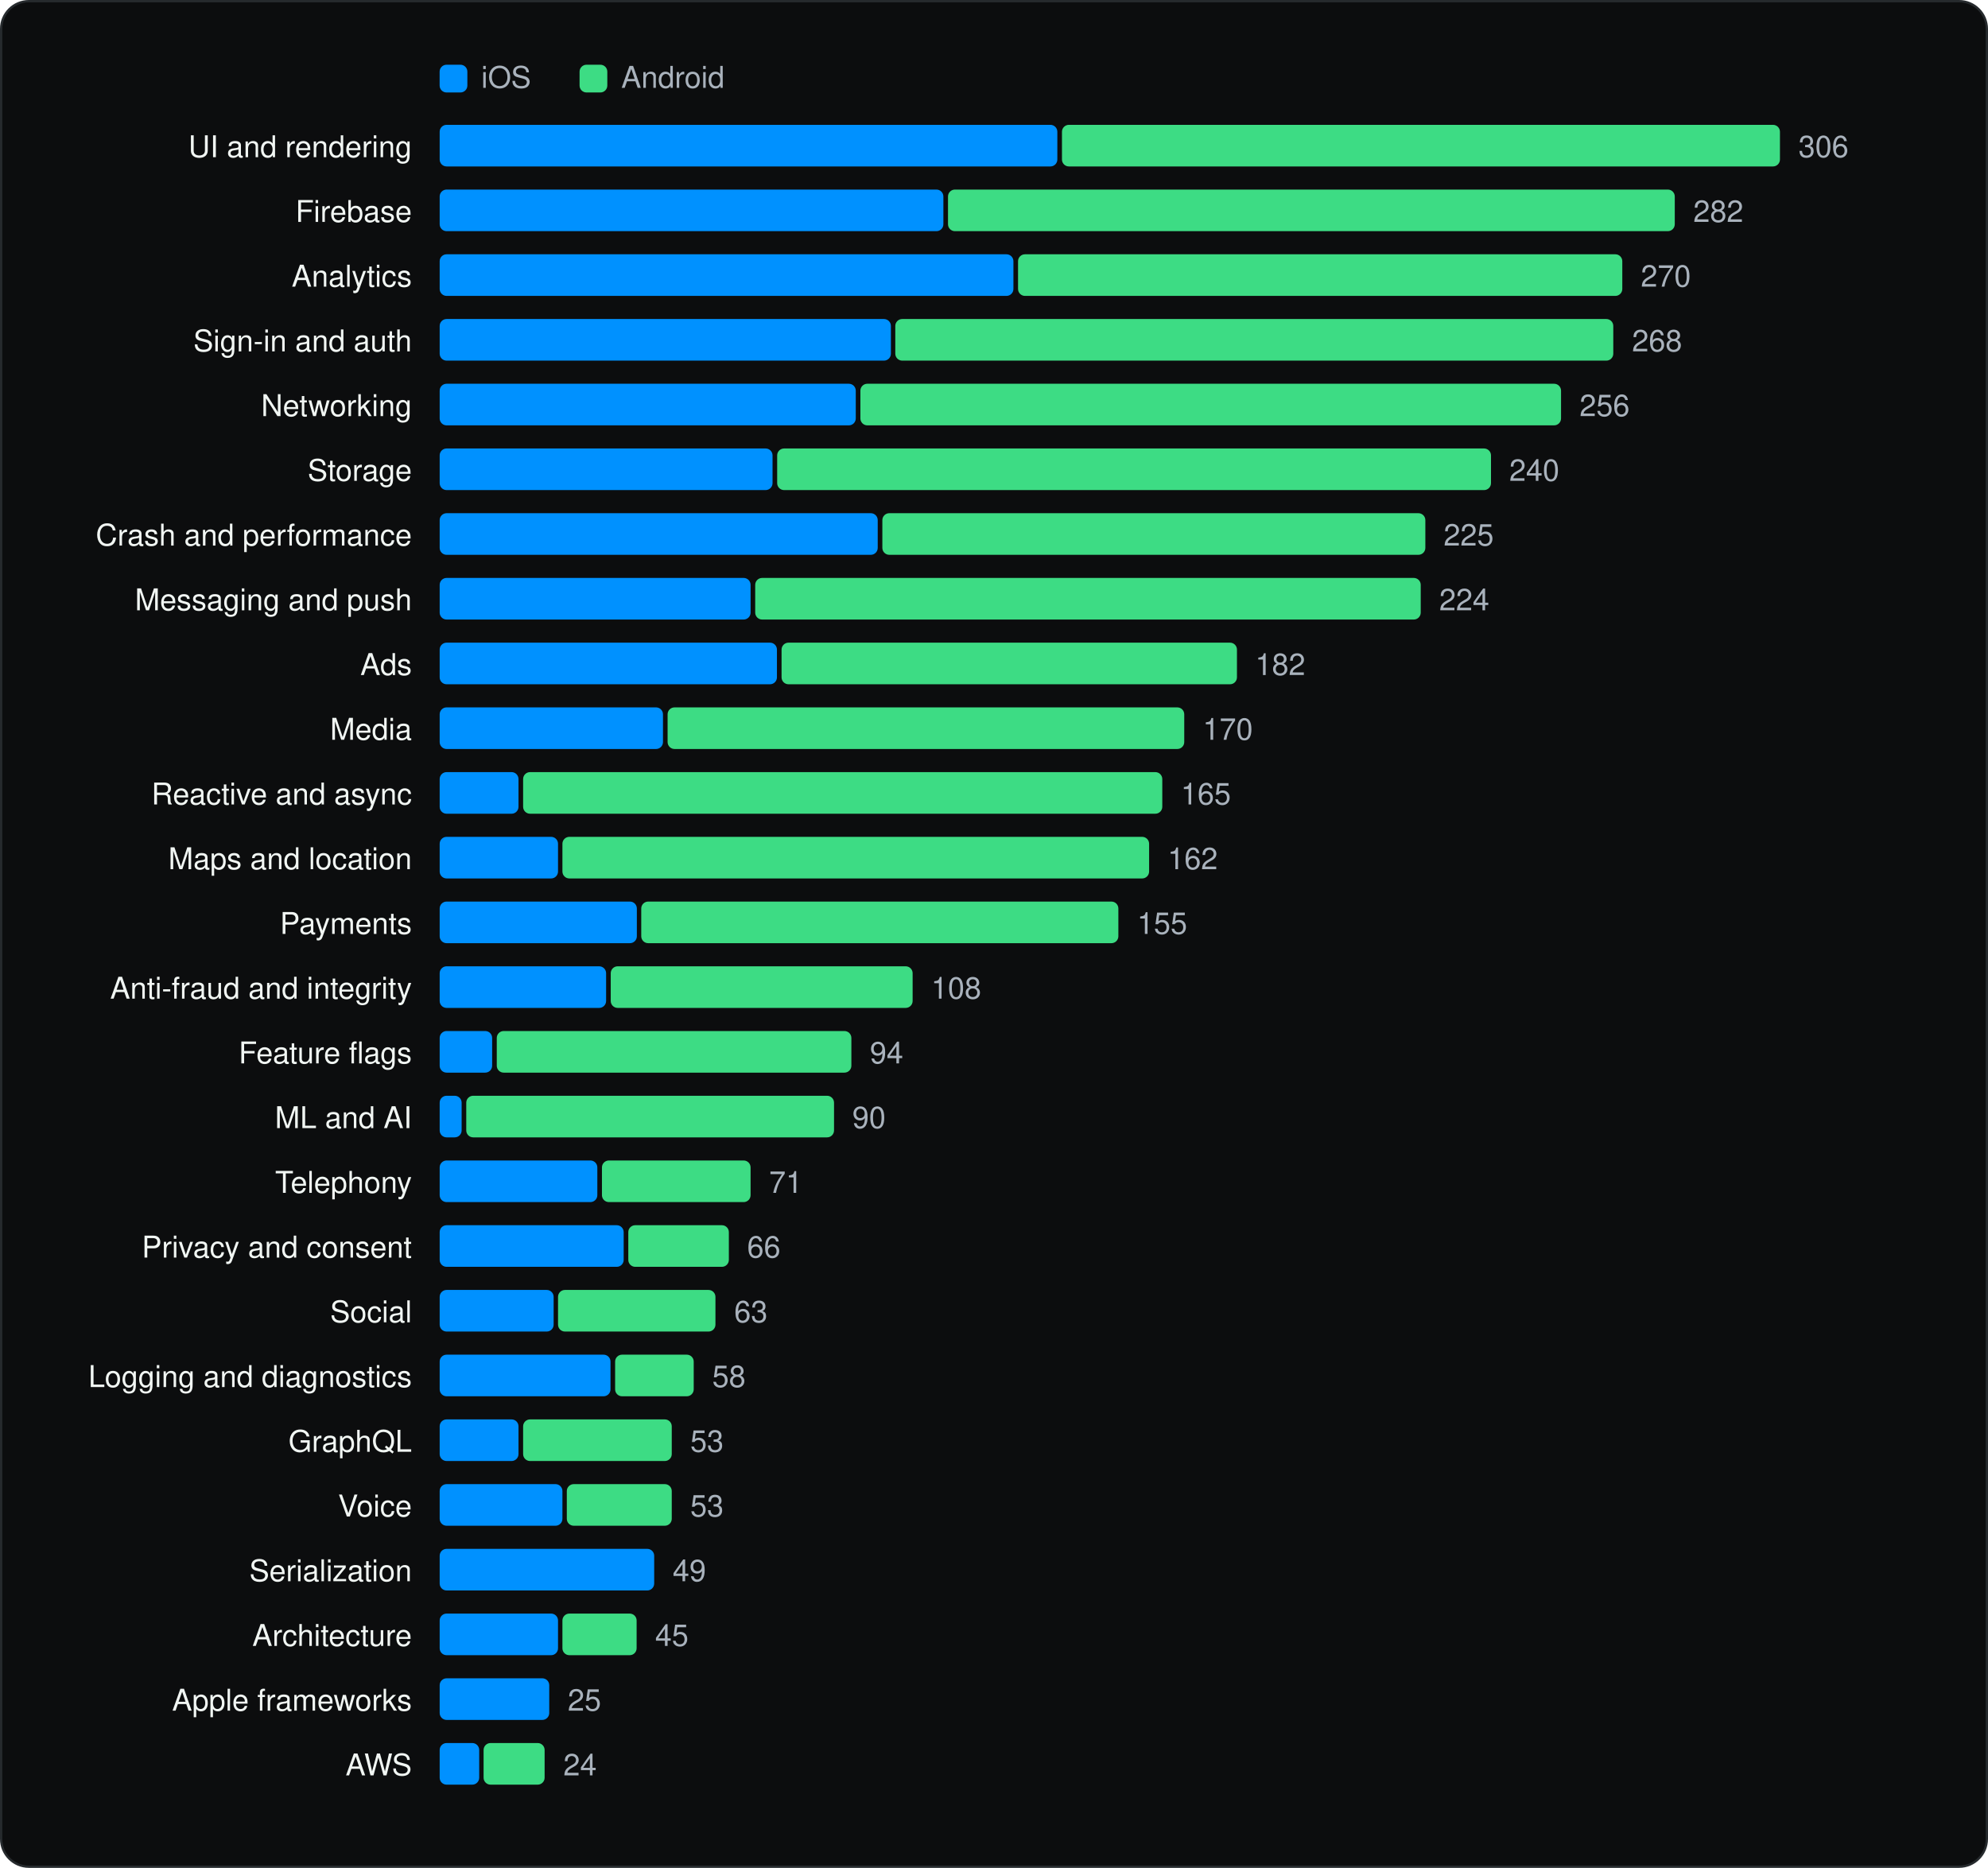
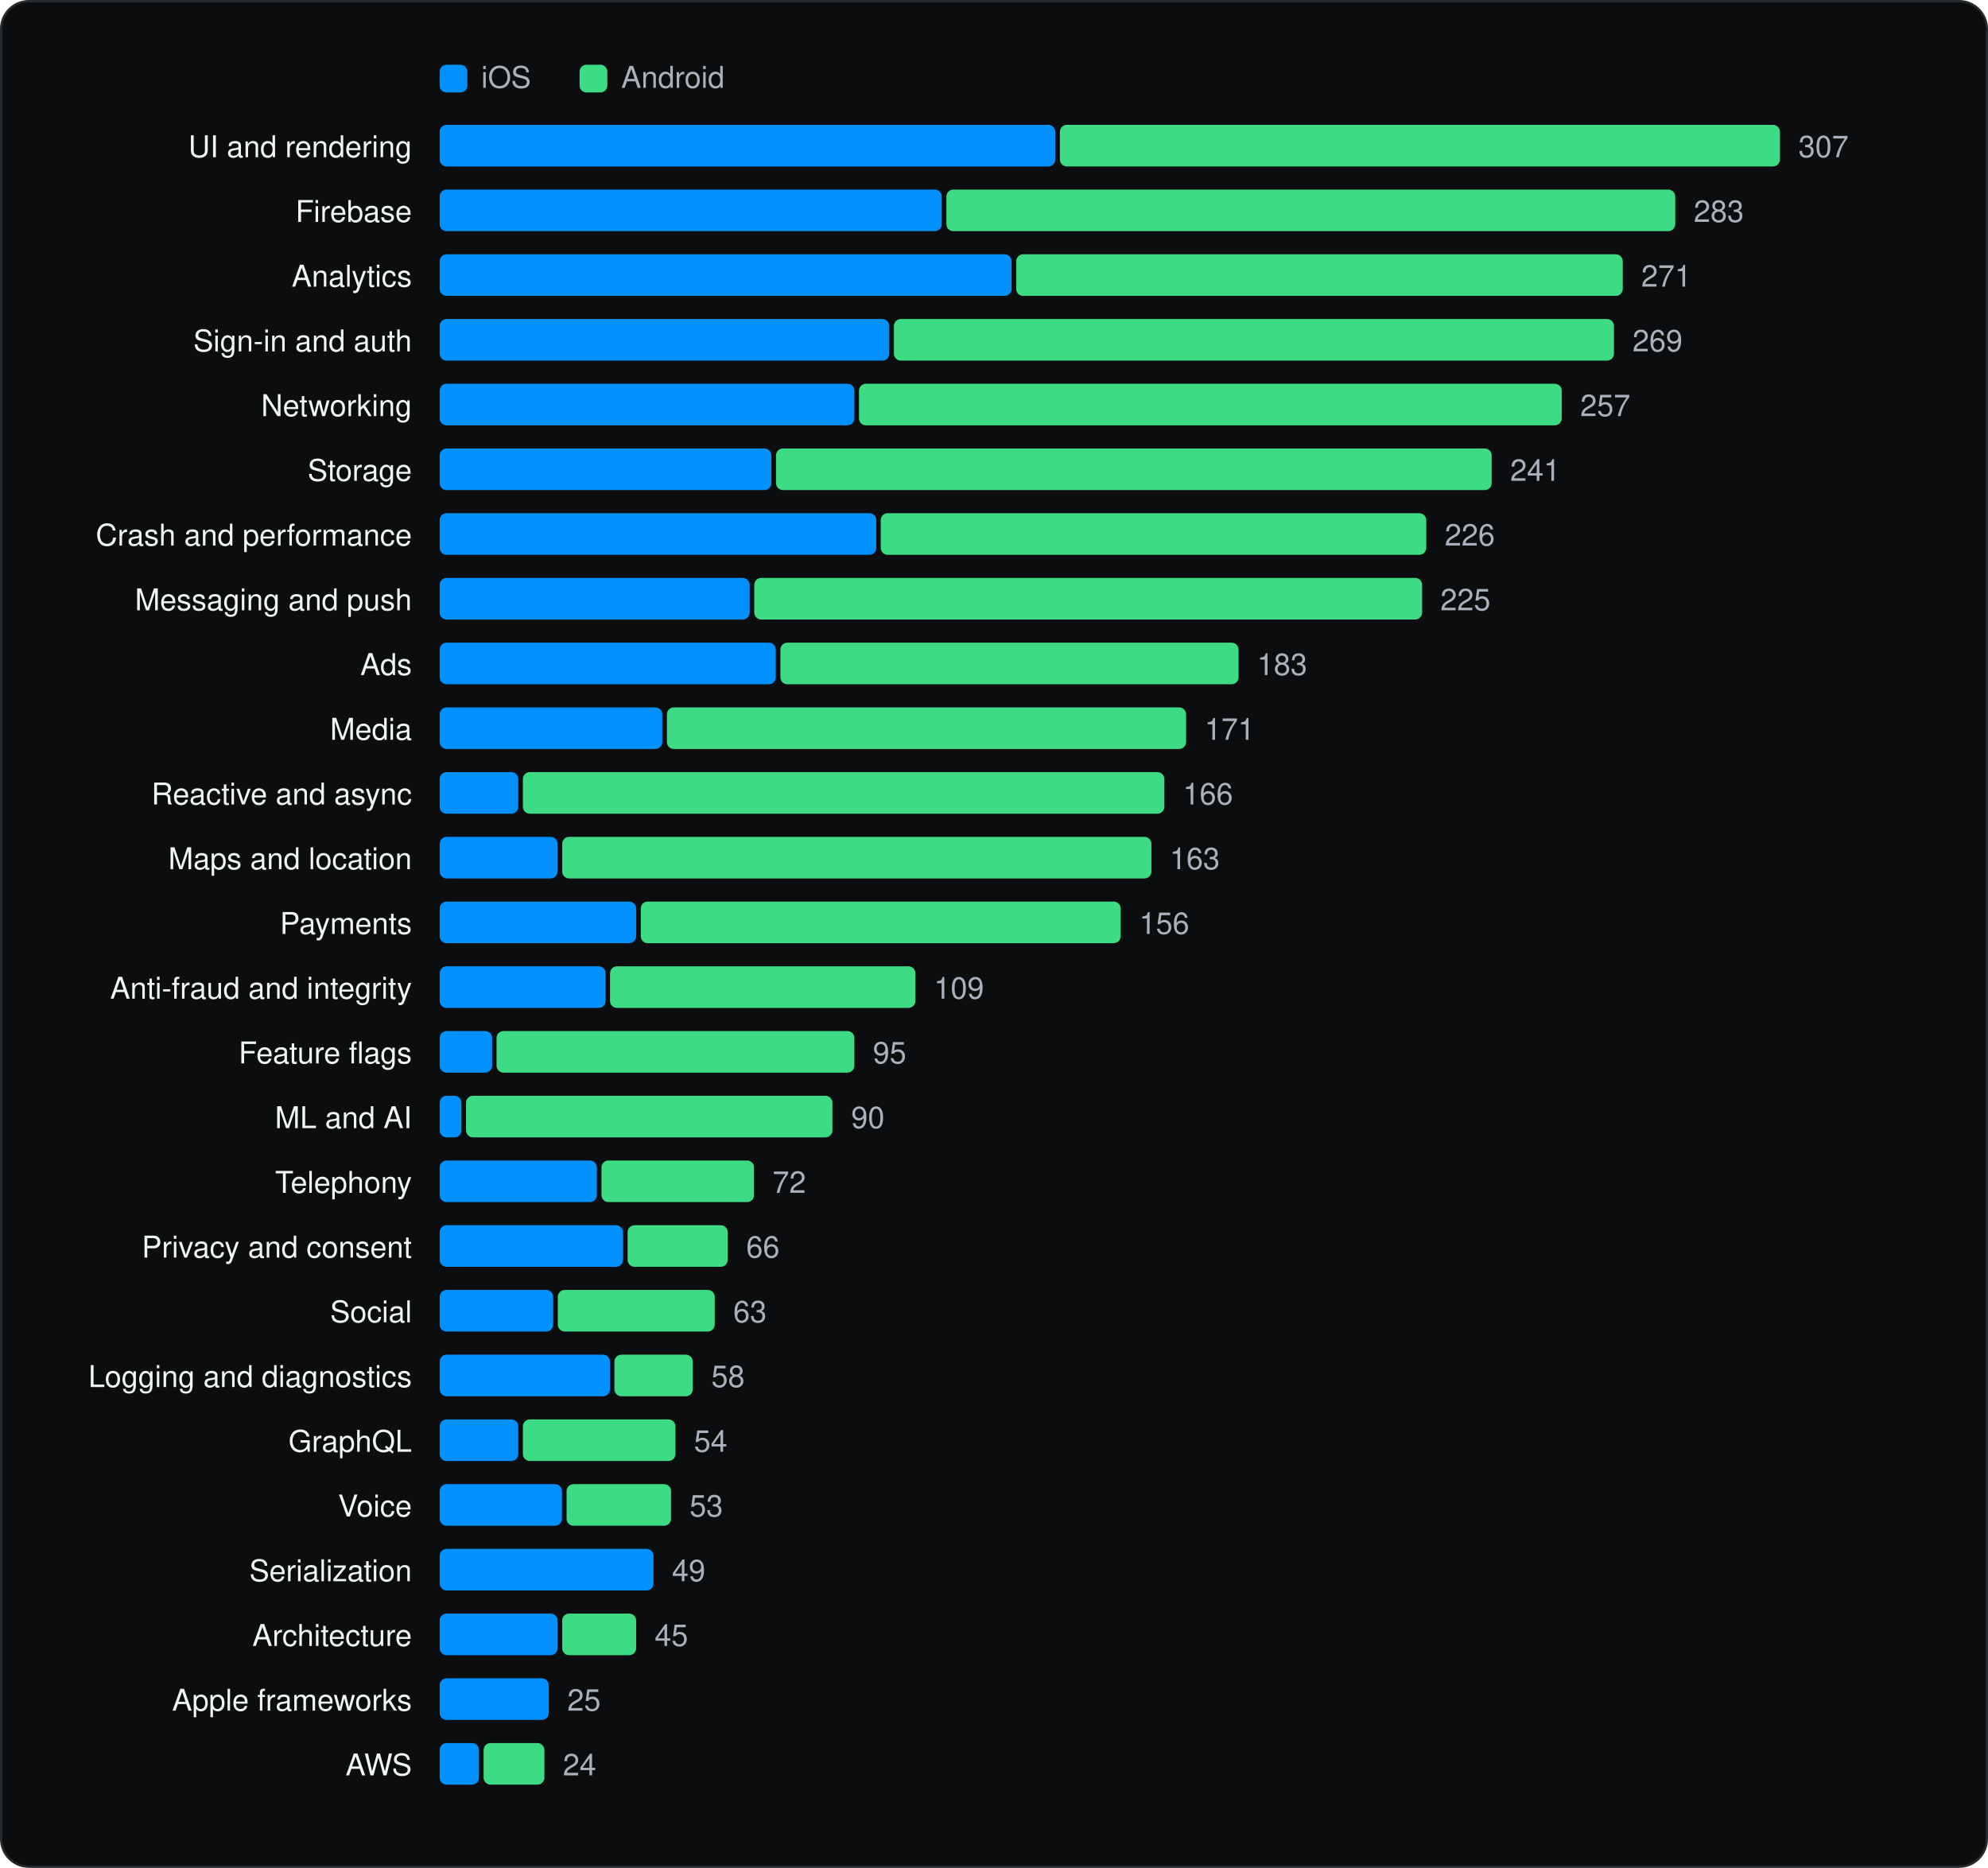
<svg xmlns="http://www.w3.org/2000/svg" viewBox="0 0 860 808" width="860" height="808" role="img" aria-label="SDK categories" font-family="Geist, -apple-system, BlinkMacSystemFont, 'Segoe UI', Helvetica, Arial, sans-serif">
  <rect x="0.5" y="0.5" width="859" height="807" rx="12" fill="#0C0D0E" stroke="#262A2D" />
  <g transform="translate(20 20)">
    <rect x="170.18" y="8" width="12" height="12" rx="3" fill="#0091FF" />
    <text x="188.18" y="18" font-size="13" fill="#A9B2BC">iOS</text>
    <rect x="230.72" y="8" width="12" height="12" rx="3" fill="#3DDC84" />
    <text x="248.72" y="18" font-size="13" fill="#A9B2BC">Android</text>
    <text x="158.18" y="48" font-size="13" text-anchor="end" fill="#F1F6F3">UI and rendering</text>
-     <rect x="170.2" y="34" width="267.2" height="18" rx="3" fill="#0091FF" />
-     <rect x="439.4" y="34" width="310.6" height="18" rx="3" fill="#3DDC84" />
-     <text x="758.0" y="48" font-size="13" fill="#A9B2BC">306</text>
+     <rect x="170.2" y="34" width="266.3" height="18" rx="3" fill="#0091FF" />
+     <rect x="438.5" y="34" width="311.5" height="18" rx="3" fill="#3DDC84" />
+     <text x="758.0" y="48" font-size="13" fill="#A9B2BC">307</text>
    <text x="158.18" y="76" font-size="13" text-anchor="end" fill="#F1F6F3">Firebase</text>
-     <rect x="170.2" y="62" width="217.9" height="18" rx="3" fill="#0091FF" />
-     <rect x="390.1" y="62" width="314.4" height="18" rx="3" fill="#3DDC84" />
-     <text x="712.5" y="76" font-size="13" fill="#A9B2BC">282</text>
+     <rect x="170.2" y="62" width="217.2" height="18" rx="3" fill="#0091FF" />
+     <rect x="389.4" y="62" width="315.3" height="18" rx="3" fill="#3DDC84" />
+     <text x="712.7" y="76" font-size="13" fill="#A9B2BC">283</text>
    <text x="158.18" y="104" font-size="13" text-anchor="end" fill="#F1F6F3">Analytics</text>
-     <rect x="170.2" y="90" width="248.2" height="18" rx="3" fill="#0091FF" />
-     <rect x="420.4" y="90" width="261.4" height="18" rx="3" fill="#3DDC84" />
-     <text x="689.8" y="104" font-size="13" fill="#A9B2BC">270</text>
+     <rect x="170.2" y="90" width="247.4" height="18" rx="3" fill="#0091FF" />
+     <rect x="419.6" y="90" width="262.4" height="18" rx="3" fill="#3DDC84" />
+     <text x="690.0" y="104" font-size="13" fill="#A9B2BC">271</text>
    <text x="158.18" y="132" font-size="13" text-anchor="end" fill="#F1F6F3">Sign-in and auth</text>
-     <rect x="170.2" y="118" width="195.2" height="18" rx="3" fill="#0091FF" />
-     <rect x="367.3" y="118" width="310.6" height="18" rx="3" fill="#3DDC84" />
-     <text x="686.0" y="132" font-size="13" fill="#A9B2BC">268</text>
+     <rect x="170.2" y="118" width="194.5" height="18" rx="3" fill="#0091FF" />
+     <rect x="366.7" y="118" width="311.5" height="18" rx="3" fill="#3DDC84" />
+     <text x="686.2" y="132" font-size="13" fill="#A9B2BC">269</text>
    <text x="158.18" y="160" font-size="13" text-anchor="end" fill="#F1F6F3">Networking</text>
-     <rect x="170.2" y="146" width="180.0" height="18" rx="3" fill="#0091FF" />
-     <rect x="352.2" y="146" width="303.1" height="18" rx="3" fill="#3DDC84" />
-     <text x="663.3" y="160" font-size="13" fill="#A9B2BC">256</text>
+     <rect x="170.2" y="146" width="179.4" height="18" rx="3" fill="#0091FF" />
+     <rect x="351.6" y="146" width="304.0" height="18" rx="3" fill="#3DDC84" />
+     <text x="663.6" y="160" font-size="13" fill="#A9B2BC">257</text>
    <text x="158.18" y="188" font-size="13" text-anchor="end" fill="#F1F6F3">Storage</text>
-     <rect x="170.2" y="174" width="144.0" height="18" rx="3" fill="#0091FF" />
-     <rect x="316.2" y="174" width="308.8" height="18" rx="3" fill="#3DDC84" />
-     <text x="632.9" y="188" font-size="13" fill="#A9B2BC">240</text>
+     <rect x="170.2" y="174" width="143.5" height="18" rx="3" fill="#0091FF" />
+     <rect x="315.7" y="174" width="309.6" height="18" rx="3" fill="#3DDC84" />
+     <text x="633.3" y="188" font-size="13" fill="#A9B2BC">241</text>
    <text x="158.18" y="216" font-size="13" text-anchor="end" fill="#F1F6F3">Crash and performance</text>
-     <rect x="170.2" y="202" width="189.5" height="18" rx="3" fill="#0091FF" />
-     <rect x="361.7" y="202" width="234.9" height="18" rx="3" fill="#3DDC84" />
-     <text x="604.5" y="216" font-size="13" fill="#A9B2BC">225</text>
+     <rect x="170.2" y="202" width="188.9" height="18" rx="3" fill="#0091FF" />
+     <rect x="361.0" y="202" width="236.0" height="18" rx="3" fill="#3DDC84" />
+     <text x="605.0" y="216" font-size="13" fill="#A9B2BC">226</text>
    <text x="158.18" y="244" font-size="13" text-anchor="end" fill="#F1F6F3">Messaging and push</text>
-     <rect x="170.2" y="230" width="134.5" height="18" rx="3" fill="#0091FF" />
-     <rect x="306.7" y="230" width="287.9" height="18" rx="3" fill="#3DDC84" />
-     <text x="602.6" y="244" font-size="13" fill="#A9B2BC">224</text>
+     <rect x="170.2" y="230" width="134.1" height="18" rx="3" fill="#0091FF" />
+     <rect x="306.3" y="230" width="288.9" height="18" rx="3" fill="#3DDC84" />
+     <text x="603.1" y="244" font-size="13" fill="#A9B2BC">225</text>
    <text x="158.18" y="272" font-size="13" text-anchor="end" fill="#F1F6F3">Ads</text>
-     <rect x="170.2" y="258" width="145.9" height="18" rx="3" fill="#0091FF" />
-     <rect x="318.1" y="258" width="197.0" height="18" rx="3" fill="#3DDC84" />
-     <text x="523.0" y="272" font-size="13" fill="#A9B2BC">182</text>
+     <rect x="170.2" y="258" width="145.4" height="18" rx="3" fill="#0091FF" />
+     <rect x="317.6" y="258" width="198.2" height="18" rx="3" fill="#3DDC84" />
+     <text x="523.8" y="272" font-size="13" fill="#A9B2BC">183</text>
    <text x="158.18" y="300" font-size="13" text-anchor="end" fill="#F1F6F3">Media</text>
-     <rect x="170.2" y="286" width="96.6" height="18" rx="3" fill="#0091FF" />
-     <rect x="268.8" y="286" width="223.5" height="18" rx="3" fill="#3DDC84" />
-     <text x="500.3" y="300" font-size="13" fill="#A9B2BC">170</text>
+     <rect x="170.2" y="286" width="96.3" height="18" rx="3" fill="#0091FF" />
+     <rect x="268.5" y="286" width="224.6" height="18" rx="3" fill="#3DDC84" />
+     <text x="501.1" y="300" font-size="13" fill="#A9B2BC">171</text>
    <text x="158.18" y="328" font-size="13" text-anchor="end" fill="#F1F6F3">Reactive and async</text>
-     <rect x="170.2" y="314" width="34.1" height="18" rx="3" fill="#0091FF" />
-     <rect x="206.3" y="314" width="276.5" height="18" rx="3" fill="#3DDC84" />
-     <text x="490.8" y="328" font-size="13" fill="#A9B2BC">165</text>
+     <rect x="170.2" y="314" width="34.0" height="18" rx="3" fill="#0091FF" />
+     <rect x="206.2" y="314" width="277.5" height="18" rx="3" fill="#3DDC84" />
+     <text x="491.7" y="328" font-size="13" fill="#A9B2BC">166</text>
    <text x="158.18" y="356" font-size="13" text-anchor="end" fill="#F1F6F3">Maps and location</text>
-     <rect x="170.2" y="342" width="51.2" height="18" rx="3" fill="#0091FF" />
-     <rect x="223.3" y="342" width="253.8" height="18" rx="3" fill="#3DDC84" />
-     <text x="485.1" y="356" font-size="13" fill="#A9B2BC">162</text>
+     <rect x="170.2" y="342" width="51.0" height="18" rx="3" fill="#0091FF" />
+     <rect x="223.2" y="342" width="254.9" height="18" rx="3" fill="#3DDC84" />
+     <text x="486.0" y="356" font-size="13" fill="#A9B2BC">163</text>
    <text x="158.18" y="384" font-size="13" text-anchor="end" fill="#F1F6F3">Payments</text>
-     <rect x="170.2" y="370" width="85.3" height="18" rx="3" fill="#0091FF" />
-     <rect x="257.4" y="370" width="206.4" height="18" rx="3" fill="#3DDC84" />
-     <text x="471.9" y="384" font-size="13" fill="#A9B2BC">155</text>
+     <rect x="170.2" y="370" width="85.0" height="18" rx="3" fill="#0091FF" />
+     <rect x="257.2" y="370" width="207.6" height="18" rx="3" fill="#3DDC84" />
+     <text x="472.8" y="384" font-size="13" fill="#A9B2BC">156</text>
    <text x="158.18" y="412" font-size="13" text-anchor="end" fill="#F1F6F3">Anti-fraud and integrity</text>
-     <rect x="170.2" y="398" width="72.0" height="18" rx="3" fill="#0091FF" />
-     <rect x="244.2" y="398" width="130.6" height="18" rx="3" fill="#3DDC84" />
-     <text x="382.8" y="412" font-size="13" fill="#A9B2BC">108</text>
+     <rect x="170.2" y="398" width="71.8" height="18" rx="3" fill="#0091FF" />
+     <rect x="243.9" y="398" width="132.1" height="18" rx="3" fill="#3DDC84" />
+     <text x="384.0" y="412" font-size="13" fill="#A9B2BC">109</text>
    <text x="158.18" y="440" font-size="13" text-anchor="end" fill="#F1F6F3">Feature flags</text>
    <rect x="170.2" y="426" width="22.7" height="18" rx="3" fill="#0091FF" />
-     <rect x="194.9" y="426" width="153.4" height="18" rx="3" fill="#3DDC84" />
-     <text x="356.3" y="440" font-size="13" fill="#A9B2BC">94</text>
+     <rect x="194.8" y="426" width="154.8" height="18" rx="3" fill="#3DDC84" />
+     <text x="357.6" y="440" font-size="13" fill="#A9B2BC">95</text>
    <text x="158.18" y="468" font-size="13" text-anchor="end" fill="#F1F6F3">ML and AI</text>
-     <rect x="170.2" y="454" width="9.5" height="18" rx="3" fill="#0091FF" />
-     <rect x="181.7" y="454" width="159.1" height="18" rx="3" fill="#3DDC84" />
-     <text x="348.7" y="468" font-size="13" fill="#A9B2BC">90</text>
+     <rect x="170.2" y="454" width="9.4" height="18" rx="3" fill="#0091FF" />
+     <rect x="181.6" y="454" width="158.5" height="18" rx="3" fill="#3DDC84" />
+     <text x="348.2" y="468" font-size="13" fill="#A9B2BC">90</text>
    <text x="158.18" y="496" font-size="13" text-anchor="end" fill="#F1F6F3">Telephony</text>
-     <rect x="170.2" y="482" width="68.2" height="18" rx="3" fill="#0091FF" />
-     <rect x="240.4" y="482" width="64.3" height="18" rx="3" fill="#3DDC84" />
-     <text x="312.7" y="496" font-size="13" fill="#A9B2BC">71</text>
+     <rect x="170.2" y="482" width="68.0" height="18" rx="3" fill="#0091FF" />
+     <rect x="240.2" y="482" width="66.0" height="18" rx="3" fill="#3DDC84" />
+     <text x="314.2" y="496" font-size="13" fill="#A9B2BC">72</text>
    <text x="158.18" y="524" font-size="13" text-anchor="end" fill="#F1F6F3">Privacy and consent</text>
-     <rect x="170.2" y="510" width="79.6" height="18" rx="3" fill="#0091FF" />
-     <rect x="251.8" y="510" width="43.5" height="18" rx="3" fill="#3DDC84" />
-     <text x="303.2" y="524" font-size="13" fill="#A9B2BC">66</text>
+     <rect x="170.2" y="510" width="79.3" height="18" rx="3" fill="#0091FF" />
+     <rect x="251.5" y="510" width="43.3" height="18" rx="3" fill="#3DDC84" />
+     <text x="302.8" y="524" font-size="13" fill="#A9B2BC">66</text>
    <text x="158.18" y="552" font-size="13" text-anchor="end" fill="#F1F6F3">Social</text>
-     <rect x="170.2" y="538" width="49.3" height="18" rx="3" fill="#0091FF" />
-     <rect x="221.4" y="538" width="68.1" height="18" rx="3" fill="#3DDC84" />
-     <text x="297.6" y="552" font-size="13" fill="#A9B2BC">63</text>
+     <rect x="170.2" y="538" width="49.1" height="18" rx="3" fill="#0091FF" />
+     <rect x="221.3" y="538" width="67.9" height="18" rx="3" fill="#3DDC84" />
+     <text x="297.2" y="552" font-size="13" fill="#A9B2BC">63</text>
    <text x="158.18" y="580" font-size="13" text-anchor="end" fill="#F1F6F3">Logging and diagnostics</text>
-     <rect x="170.2" y="566" width="73.9" height="18" rx="3" fill="#0091FF" />
-     <rect x="246.1" y="566" width="34.0" height="18" rx="3" fill="#3DDC84" />
-     <text x="288.1" y="580" font-size="13" fill="#A9B2BC">58</text>
+     <rect x="170.2" y="566" width="73.7" height="18" rx="3" fill="#0091FF" />
+     <rect x="245.8" y="566" width="33.9" height="18" rx="3" fill="#3DDC84" />
+     <text x="287.7" y="580" font-size="13" fill="#A9B2BC">58</text>
    <text x="158.18" y="608" font-size="13" text-anchor="end" fill="#F1F6F3">GraphQL</text>
-     <rect x="170.2" y="594" width="34.1" height="18" rx="3" fill="#0091FF" />
-     <rect x="206.3" y="594" width="64.3" height="18" rx="3" fill="#3DDC84" />
-     <text x="278.6" y="608" font-size="13" fill="#A9B2BC">53</text>
+     <rect x="170.2" y="594" width="34.0" height="18" rx="3" fill="#0091FF" />
+     <rect x="206.2" y="594" width="66.0" height="18" rx="3" fill="#3DDC84" />
+     <text x="280.2" y="608" font-size="13" fill="#A9B2BC">54</text>
    <text x="158.18" y="636" font-size="13" text-anchor="end" fill="#F1F6F3">Voice</text>
-     <rect x="170.2" y="622" width="53.1" height="18" rx="3" fill="#0091FF" />
-     <rect x="225.2" y="622" width="45.4" height="18" rx="3" fill="#3DDC84" />
-     <text x="278.6" y="636" font-size="13" fill="#A9B2BC">53</text>
+     <rect x="170.2" y="622" width="52.9" height="18" rx="3" fill="#0091FF" />
+     <rect x="225.1" y="622" width="45.2" height="18" rx="3" fill="#3DDC84" />
+     <text x="278.3" y="636" font-size="13" fill="#A9B2BC">53</text>
    <text x="158.18" y="664" font-size="13" text-anchor="end" fill="#F1F6F3">Serialization</text>
-     <rect x="170.2" y="650" width="92.8" height="18" rx="3" fill="#0091FF" />
-     <text x="271.0" y="664" font-size="13" fill="#A9B2BC">49</text>
+     <rect x="170.2" y="650" width="92.5" height="18" rx="3" fill="#0091FF" />
+     <text x="270.7" y="664" font-size="13" fill="#A9B2BC">49</text>
    <text x="158.18" y="692" font-size="13" text-anchor="end" fill="#F1F6F3">Architecture</text>
-     <rect x="170.2" y="678" width="51.2" height="18" rx="3" fill="#0091FF" />
-     <rect x="223.3" y="678" width="32.1" height="18" rx="3" fill="#3DDC84" />
-     <text x="263.4" y="692" font-size="13" fill="#A9B2BC">45</text>
+     <rect x="170.2" y="678" width="51.0" height="18" rx="3" fill="#0091FF" />
+     <rect x="223.2" y="678" width="32.0" height="18" rx="3" fill="#3DDC84" />
+     <text x="263.2" y="692" font-size="13" fill="#A9B2BC">45</text>
    <text x="158.18" y="720" font-size="13" text-anchor="end" fill="#F1F6F3">Apple frameworks</text>
-     <rect x="170.2" y="706" width="47.4" height="18" rx="3" fill="#0091FF" />
-     <text x="225.6" y="720" font-size="13" fill="#A9B2BC">25</text>
+     <rect x="170.2" y="706" width="47.2" height="18" rx="3" fill="#0091FF" />
+     <text x="225.4" y="720" font-size="13" fill="#A9B2BC">25</text>
    <text x="158.18" y="748" font-size="13" text-anchor="end" fill="#F1F6F3">AWS</text>
-     <rect x="170.2" y="734" width="17.1" height="18" rx="3" fill="#0091FF" />
-     <rect x="189.2" y="734" width="26.4" height="18" rx="3" fill="#3DDC84" />
-     <text x="223.7" y="748" font-size="13" fill="#A9B2BC">24</text>
+     <rect x="170.2" y="734" width="17.0" height="18" rx="3" fill="#0091FF" />
+     <rect x="189.2" y="734" width="26.3" height="18" rx="3" fill="#3DDC84" />
+     <text x="223.5" y="748" font-size="13" fill="#A9B2BC">24</text>
  </g>
</svg>
